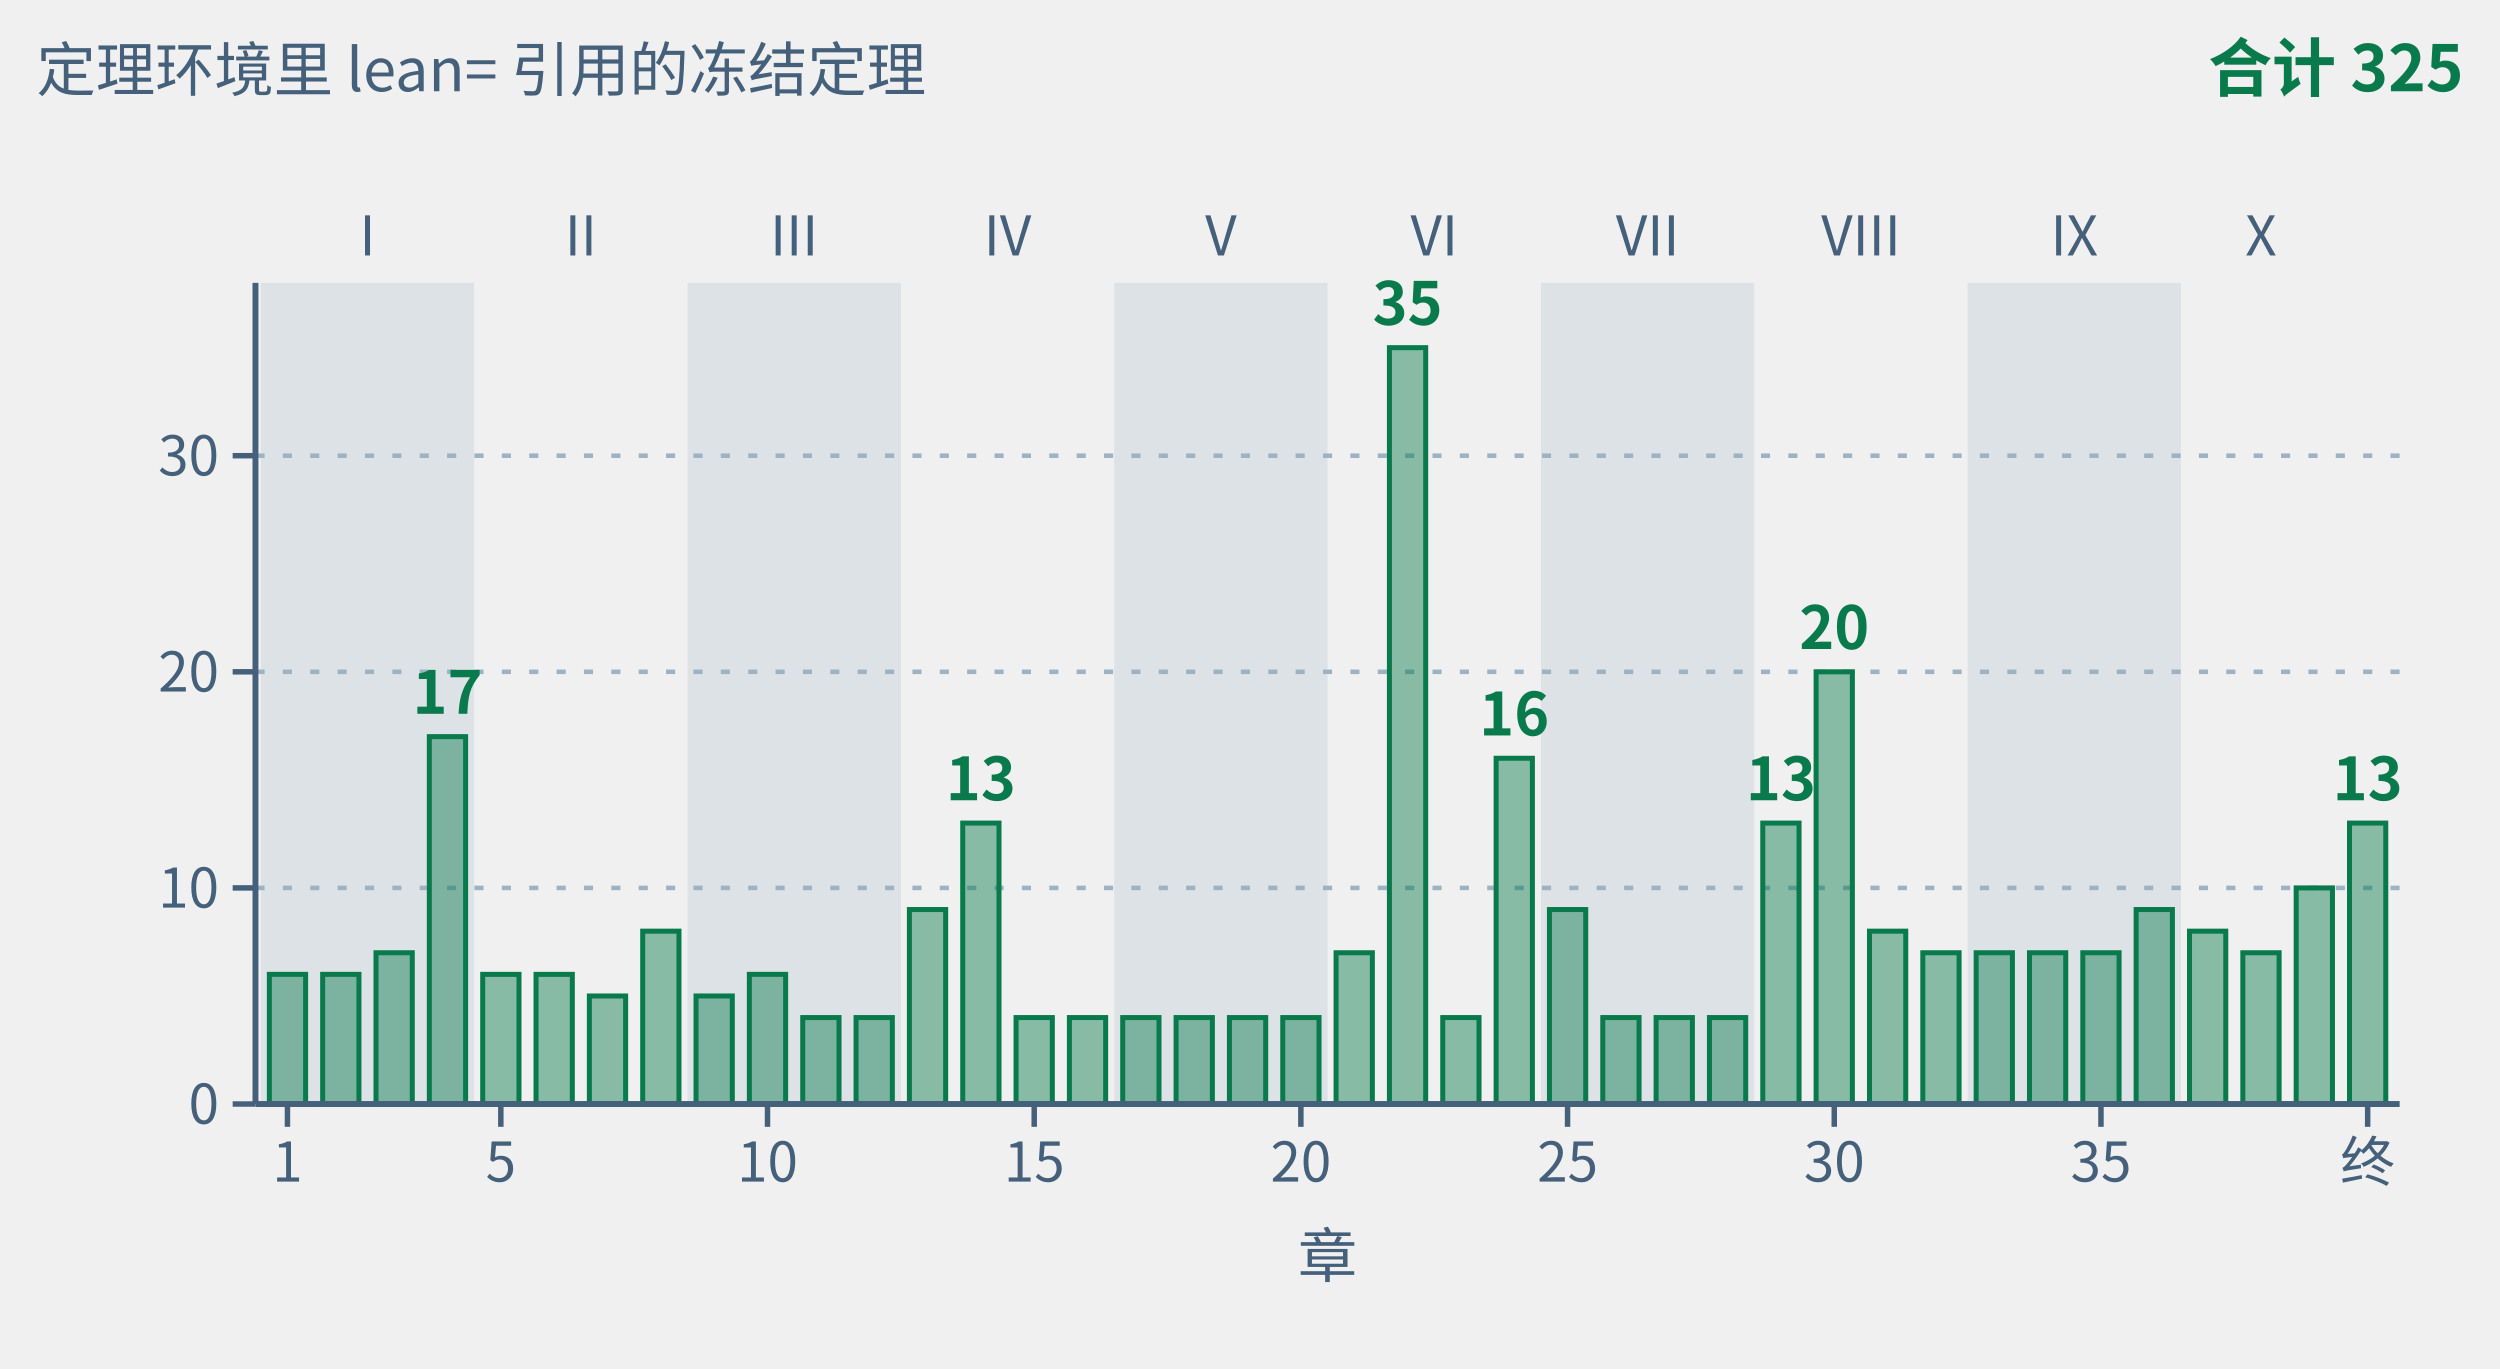
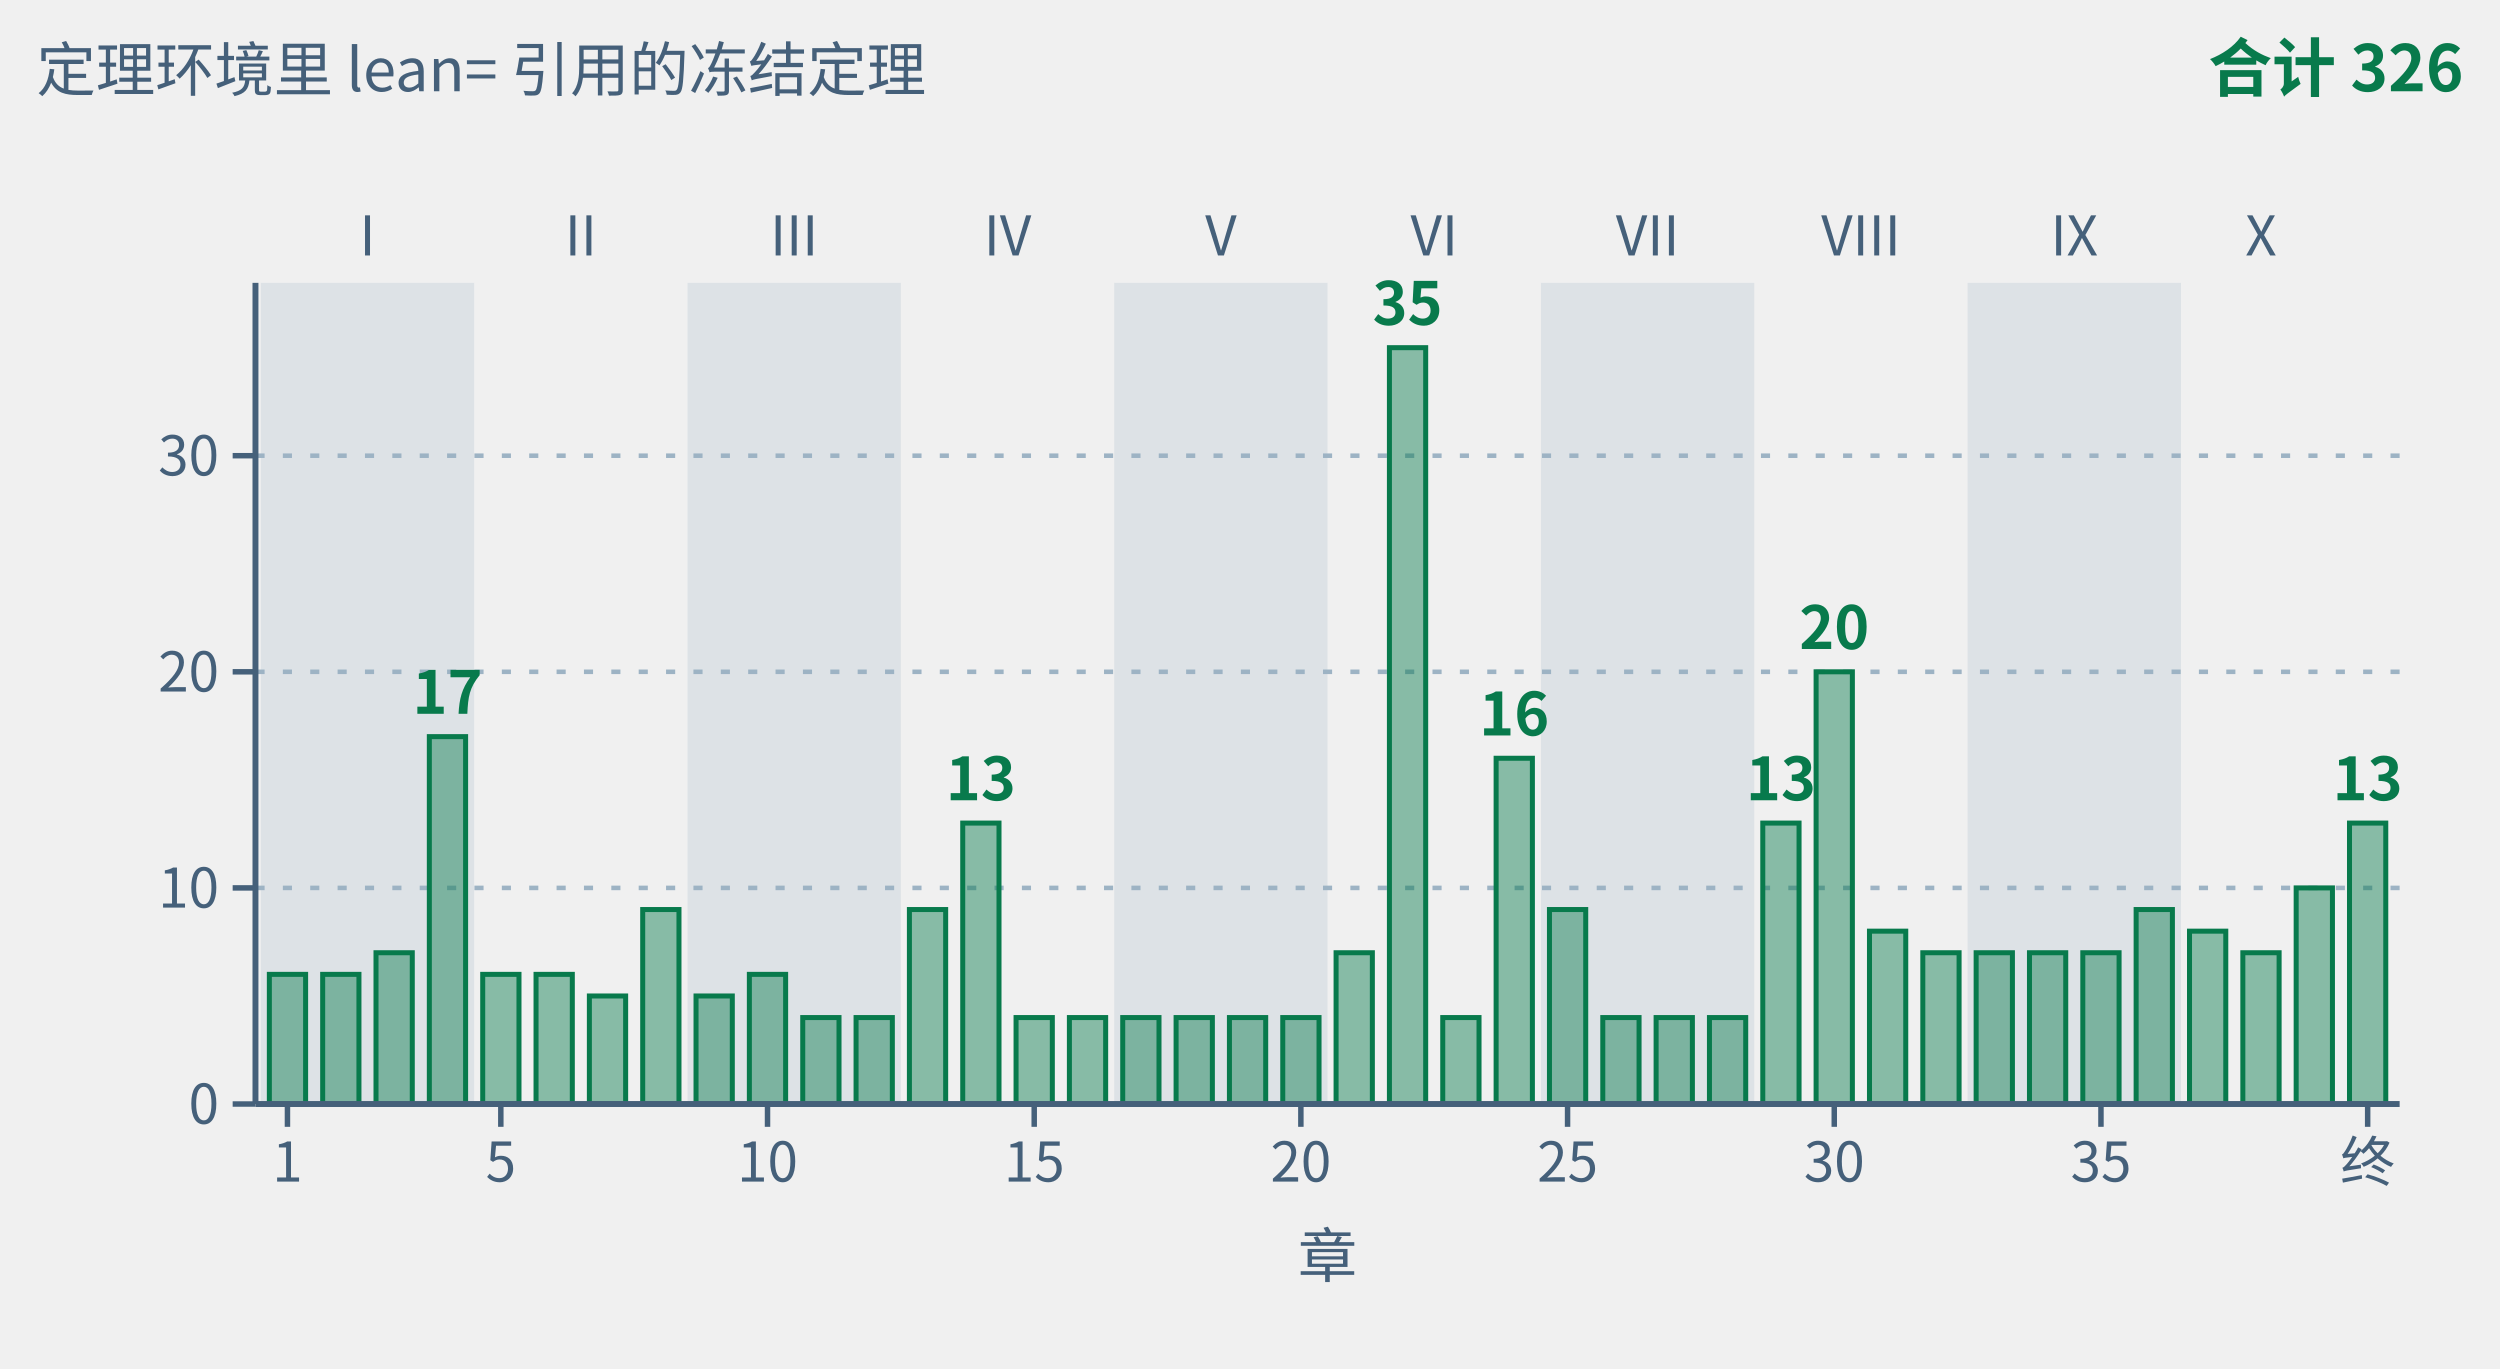
- <svg xmlns="http://www.w3.org/2000/svg" class="tr-fig" data-tr-fig="appc-theorems-by-chapter" data-lang="zh" viewBox="0 0 548 300" width="548" height="300" font-family="'Noto Sans SC', 'Noto Sans CJK SC', 'Source Sans 3', 'PingFang SC', 'Microsoft YaHei', system-ui, sans-serif" role="img" aria-label="柱状图：横轴是第一章到第三十九章与终章，纵轴是这一章的定理环境用 lean= 引用的冻结定理条数，柱子都是绿色。浅色底纹按部分组，标着罗马数字 I 到 X。最高的是第 22 章，35 条；其次第 30 章 20 条，第 4 章 17 条，第 24 章 16 条；第 14 章、第 29 章与终章各 13 条；其余各章 4 到 10 条。40 根柱子合计 325 条，与附录 C 的 C.1 索引逐章一致。">
+ <svg xmlns="http://www.w3.org/2000/svg" class="tr-fig" data-tr-fig="appc-theorems-by-chapter" data-lang="zh" viewBox="0 0 548 300" width="548" height="300" font-family="'Noto Sans SC', 'Noto Sans CJK SC', 'Source Sans 3', 'PingFang SC', 'Microsoft YaHei', system-ui, sans-serif" role="img" aria-label="柱状图：横轴是第一章到第三十九章与终章，纵轴是这一章的定理环境用 lean= 引用的冻结定理条数，柱子都是绿色。浅色底纹按部分组，标着罗马数字 I 到 X。最高的是第 22 章，35 条；其次第 30 章 20 条，第 4 章 17 条，第 24 章 16 条；第 14 章、第 29 章与终章各 13 条；其余各章 4 到 10 条。40 根柱子合计 326 条，与附录 C 的 C.1 索引逐章一致。">
  <style>.ts-ink{stroke:#0b1622}.tf-ink{fill:#0b1622}.ts-dim{stroke:#45607a}.tf-dim{fill:#45607a}.ts-faint{stroke:#9db3c4}.tf-faint{fill:#9db3c4}.ts-edge{stroke:#b9d0dd}.tf-edge{fill:#b9d0dd}.ts-hot{stroke:#5f9bb5}.tf-hot{fill:#5f9bb5}.ts-bg{stroke:#ffffff}.tf-bg{fill:#ffffff}.ts-panel{stroke:#eef5f9}.tf-panel{fill:#eef5f9}.ts-sheet{stroke:#f7fbfd}.tf-sheet{fill:#f7fbfd}.ts-cyan{stroke:#007c8a}.tf-cyan{fill:#007c8a}.ts-magenta{stroke:#b0128f}.tf-magenta{fill:#b0128f}.ts-amber{stroke:#946200}.tf-amber{fill:#946200}.ts-violet{stroke:#5a45c8}.tf-violet{fill:#5a45c8}.ts-ok{stroke:#087a4c}.tf-ok{fill:#087a4c}.ts-warn{stroke:#c21f3a}.tf-warn{fill:#c21f3a}.ts-blue{stroke:#1d5fd0}.tf-blue{fill:#1d5fd0}.ts-orange{stroke:#b85410}.tf-orange{fill:#b85410}.ts-sigma{stroke:#28405a}.tf-sigma{fill:#28405a}@media (prefers-color-scheme:dark){.ts-ink{stroke:#d4efff}.tf-ink{fill:#d4efff}.ts-dim{stroke:#6f8ea5}.tf-dim{fill:#6f8ea5}.ts-faint{stroke:#34506a}.tf-faint{fill:#34506a}.ts-edge{stroke:#143049}.tf-edge{fill:#143049}.ts-hot{stroke:#1f5d7c}.tf-hot{fill:#1f5d7c}.ts-bg{stroke:#03060c}.tf-bg{fill:#03060c}.ts-panel{stroke:#07101b}.tf-panel{fill:#07101b}.ts-sheet{stroke:#050c16}.tf-sheet{fill:#050c16}.ts-cyan{stroke:#19f0ff}.tf-cyan{fill:#19f0ff}.ts-magenta{stroke:#ff2fd0}.tf-magenta{fill:#ff2fd0}.ts-amber{stroke:#ffc83d}.tf-amber{fill:#ffc83d}.ts-violet{stroke:#9d8cff}.tf-violet{fill:#9d8cff}.ts-ok{stroke:#46ffb2}.tf-ok{fill:#46ffb2}.ts-warn{stroke:#ff5064}.tf-warn{fill:#ff5064}.ts-blue{stroke:#2a7bff}.tf-blue{fill:#2a7bff}.ts-orange{stroke:#ff8a3c}.tf-orange{fill:#ff8a3c}.ts-sigma{stroke:#cfe3ff}.tf-sigma{fill:#cfe3ff}}</style>
  <rect x="57.17" y="62" width="46.77" height="180" class="tf-faint" fill-opacity="0.22" />
  <text class="tf-dim" x="80.55" y="56" font-size="12" text-anchor="middle">I</text>
  <text class="tf-dim" x="127.32" y="56" font-size="12" text-anchor="middle">II</text>
  <rect x="150.7" y="62" width="46.77" height="180" class="tf-faint" fill-opacity="0.22" />
  <text class="tf-dim" x="174.08" y="56" font-size="12" text-anchor="middle">III</text>
  <text class="tf-dim" x="220.85" y="56" font-size="12" text-anchor="middle">IV</text>
  <rect x="244.23" y="62" width="46.77" height="180" class="tf-faint" fill-opacity="0.22" />
  <text class="tf-dim" x="267.62" y="56" font-size="12" text-anchor="middle">V</text>
  <text class="tf-dim" x="314.38" y="56" font-size="12" text-anchor="middle">VI</text>
  <rect x="337.77" y="62" width="46.77" height="180" class="tf-faint" fill-opacity="0.22" />
  <text class="tf-dim" x="361.15" y="56" font-size="12" text-anchor="middle">VII</text>
  <text class="tf-dim" x="407.92" y="56" font-size="12" text-anchor="middle">VIII</text>
  <rect x="431.3" y="62" width="46.77" height="180" class="tf-faint" fill-opacity="0.22" />
  <text class="tf-dim" x="454.68" y="56" font-size="12" text-anchor="middle">IX</text>
  <text class="tf-dim" x="495.6" y="56" font-size="12" text-anchor="middle">X</text>
  <line x1="56" y1="194.63" x2="526" y2="194.63" class="ts-faint" stroke-width="1" stroke-dasharray="2 4" fill="none" />
  <line x1="56" y1="147.26" x2="526" y2="147.26" class="ts-faint" stroke-width="1" stroke-dasharray="2 4" fill="none" />
  <line x1="56" y1="99.89" x2="526" y2="99.89" class="ts-faint" stroke-width="1" stroke-dasharray="2 4" fill="none" />
  <rect x="59.04" y="213.58" width="7.95" height="28.42" class="ts-ok tf-ok" stroke-width="1.1" fill-opacity="0.45" />
  <rect x="70.73" y="213.58" width="7.95" height="28.42" class="ts-ok tf-ok" stroke-width="1.1" fill-opacity="0.45" />
  <rect x="82.42" y="208.84" width="7.95" height="33.16" class="ts-ok tf-ok" stroke-width="1.1" fill-opacity="0.45" />
  <rect x="94.11" y="161.47" width="7.95" height="80.53" class="ts-ok tf-ok" stroke-width="1.1" fill-opacity="0.45" />
  <text class="tf-ok" x="98.09" y="156.47" font-size="13" text-anchor="middle" font-weight="600">17</text>
  <rect x="105.81" y="213.58" width="7.95" height="28.42" class="ts-ok tf-ok" stroke-width="1.1" fill-opacity="0.45" />
  <rect x="117.5" y="213.58" width="7.95" height="28.42" class="ts-ok tf-ok" stroke-width="1.1" fill-opacity="0.45" />
  <rect x="129.19" y="218.32" width="7.95" height="23.68" class="ts-ok tf-ok" stroke-width="1.1" fill-opacity="0.45" />
-   <rect x="140.88" y="204.11" width="7.95" height="37.89" class="ts-ok tf-ok" stroke-width="1.1" fill-opacity="0.45" />
+   <rect x="140.88" y="199.37" width="7.95" height="42.63" class="ts-ok tf-ok" stroke-width="1.1" fill-opacity="0.45" />
  <rect x="152.57" y="218.32" width="7.95" height="23.68" class="ts-ok tf-ok" stroke-width="1.1" fill-opacity="0.45" />
  <rect x="164.26" y="213.58" width="7.95" height="28.42" class="ts-ok tf-ok" stroke-width="1.1" fill-opacity="0.45" />
  <rect x="175.96" y="223.05" width="7.95" height="18.95" class="ts-ok tf-ok" stroke-width="1.1" fill-opacity="0.45" />
  <rect x="187.65" y="223.05" width="7.95" height="18.95" class="ts-ok tf-ok" stroke-width="1.1" fill-opacity="0.45" />
  <rect x="199.34" y="199.37" width="7.95" height="42.63" class="ts-ok tf-ok" stroke-width="1.1" fill-opacity="0.45" />
  <rect x="211.03" y="180.42" width="7.95" height="61.58" class="ts-ok tf-ok" stroke-width="1.1" fill-opacity="0.45" />
  <text class="tf-ok" x="215" y="175.42" font-size="13" text-anchor="middle" font-weight="600">13</text>
  <rect x="222.72" y="223.05" width="7.95" height="18.95" class="ts-ok tf-ok" stroke-width="1.1" fill-opacity="0.45" />
  <rect x="234.41" y="223.05" width="7.95" height="18.95" class="ts-ok tf-ok" stroke-width="1.1" fill-opacity="0.45" />
  <rect x="246.1" y="223.05" width="7.95" height="18.95" class="ts-ok tf-ok" stroke-width="1.1" fill-opacity="0.45" />
  <rect x="257.8" y="223.05" width="7.95" height="18.95" class="ts-ok tf-ok" stroke-width="1.1" fill-opacity="0.45" />
  <rect x="269.49" y="223.05" width="7.95" height="18.95" class="ts-ok tf-ok" stroke-width="1.1" fill-opacity="0.45" />
  <rect x="281.18" y="223.05" width="7.95" height="18.95" class="ts-ok tf-ok" stroke-width="1.1" fill-opacity="0.45" />
  <rect x="292.87" y="208.84" width="7.95" height="33.16" class="ts-ok tf-ok" stroke-width="1.1" fill-opacity="0.45" />
  <rect x="304.56" y="76.21" width="7.95" height="165.79" class="ts-ok tf-ok" stroke-width="1.1" fill-opacity="0.45" />
  <text class="tf-ok" x="308.54" y="71.21" font-size="13" text-anchor="middle" font-weight="600">35</text>
  <rect x="316.25" y="223.05" width="7.95" height="18.95" class="ts-ok tf-ok" stroke-width="1.1" fill-opacity="0.45" />
  <rect x="327.95" y="166.21" width="7.95" height="75.79" class="ts-ok tf-ok" stroke-width="1.1" fill-opacity="0.45" />
  <text class="tf-ok" x="331.92" y="161.21" font-size="13" text-anchor="middle" font-weight="600">16</text>
  <rect x="339.64" y="199.37" width="7.95" height="42.63" class="ts-ok tf-ok" stroke-width="1.1" fill-opacity="0.45" />
  <rect x="351.33" y="223.05" width="7.95" height="18.95" class="ts-ok tf-ok" stroke-width="1.1" fill-opacity="0.45" />
  <rect x="363.02" y="223.05" width="7.95" height="18.95" class="ts-ok tf-ok" stroke-width="1.1" fill-opacity="0.45" />
  <rect x="374.71" y="223.05" width="7.95" height="18.95" class="ts-ok tf-ok" stroke-width="1.1" fill-opacity="0.45" />
  <rect x="386.4" y="180.42" width="7.95" height="61.58" class="ts-ok tf-ok" stroke-width="1.1" fill-opacity="0.45" />
  <text class="tf-ok" x="390.38" y="175.42" font-size="13" text-anchor="middle" font-weight="600">13</text>
  <rect x="398.09" y="147.26" width="7.95" height="94.74" class="ts-ok tf-ok" stroke-width="1.1" fill-opacity="0.45" />
  <text class="tf-ok" x="402.07" y="142.26" font-size="13" text-anchor="middle" font-weight="600">20</text>
  <rect x="409.79" y="204.11" width="7.95" height="37.89" class="ts-ok tf-ok" stroke-width="1.1" fill-opacity="0.45" />
  <rect x="421.48" y="208.84" width="7.95" height="33.16" class="ts-ok tf-ok" stroke-width="1.1" fill-opacity="0.45" />
  <rect x="433.17" y="208.84" width="7.95" height="33.16" class="ts-ok tf-ok" stroke-width="1.1" fill-opacity="0.45" />
  <rect x="444.86" y="208.84" width="7.95" height="33.16" class="ts-ok tf-ok" stroke-width="1.1" fill-opacity="0.45" />
  <rect x="456.55" y="208.84" width="7.95" height="33.16" class="ts-ok tf-ok" stroke-width="1.1" fill-opacity="0.45" />
  <rect x="468.24" y="199.37" width="7.95" height="42.63" class="ts-ok tf-ok" stroke-width="1.1" fill-opacity="0.45" />
  <rect x="479.94" y="204.11" width="7.95" height="37.89" class="ts-ok tf-ok" stroke-width="1.1" fill-opacity="0.45" />
  <rect x="491.63" y="208.84" width="7.95" height="33.16" class="ts-ok tf-ok" stroke-width="1.1" fill-opacity="0.45" />
  <rect x="503.32" y="194.63" width="7.95" height="47.37" class="ts-ok tf-ok" stroke-width="1.1" fill-opacity="0.45" />
  <rect x="515.01" y="180.42" width="7.95" height="61.58" class="ts-ok tf-ok" stroke-width="1.1" fill-opacity="0.45" />
  <text class="tf-ok" x="518.99" y="175.42" font-size="13" text-anchor="middle" font-weight="600">13</text>
  <line x1="56" y1="242" x2="526" y2="242" class="ts-dim" stroke-width="1.3" fill="none" />
  <line x1="63.01" y1="242" x2="63.01" y2="247" class="ts-dim" stroke-width="1.2" fill="none" />
  <text class="tf-dim" x="63.01" y="259" font-size="12" text-anchor="middle">1</text>
  <line x1="109.78" y1="242" x2="109.78" y2="247" class="ts-dim" stroke-width="1.2" fill="none" />
  <text class="tf-dim" x="109.78" y="259" font-size="12" text-anchor="middle">5</text>
  <line x1="168.24" y1="242" x2="168.24" y2="247" class="ts-dim" stroke-width="1.2" fill="none" />
  <text class="tf-dim" x="168.24" y="259" font-size="12" text-anchor="middle">10</text>
  <line x1="226.7" y1="242" x2="226.7" y2="247" class="ts-dim" stroke-width="1.2" fill="none" />
  <text class="tf-dim" x="226.7" y="259" font-size="12" text-anchor="middle">15</text>
  <line x1="285.15" y1="242" x2="285.15" y2="247" class="ts-dim" stroke-width="1.2" fill="none" />
  <text class="tf-dim" x="285.15" y="259" font-size="12" text-anchor="middle">20</text>
  <line x1="343.61" y1="242" x2="343.61" y2="247" class="ts-dim" stroke-width="1.2" fill="none" />
  <text class="tf-dim" x="343.61" y="259" font-size="12" text-anchor="middle">25</text>
  <line x1="402.07" y1="242" x2="402.07" y2="247" class="ts-dim" stroke-width="1.2" fill="none" />
  <text class="tf-dim" x="402.07" y="259" font-size="12" text-anchor="middle">30</text>
  <line x1="460.53" y1="242" x2="460.53" y2="247" class="ts-dim" stroke-width="1.2" fill="none" />
  <text class="tf-dim" x="460.53" y="259" font-size="12" text-anchor="middle">35</text>
  <line x1="518.99" y1="242" x2="518.99" y2="247" class="ts-dim" stroke-width="1.2" fill="none" />
  <text class="tf-dim" x="518.99" y="259" font-size="12" text-anchor="middle">终</text>
  <text class="tf-dim" x="291" y="280" font-size="13" text-anchor="middle">章</text>
  <line x1="56" y1="62" x2="56" y2="242" class="ts-dim" stroke-width="1.3" fill="none" />
  <line x1="51" y1="242" x2="56" y2="242" class="ts-dim" stroke-width="1.2" fill="none" />
  <text class="tf-dim" x="48" y="246.32" font-size="12" text-anchor="end">0</text>
  <line x1="51" y1="194.63" x2="56" y2="194.63" class="ts-dim" stroke-width="1.2" fill="none" />
  <text class="tf-dim" x="48" y="198.95" font-size="12" text-anchor="end">10</text>
  <line x1="51" y1="147.26" x2="56" y2="147.26" class="ts-dim" stroke-width="1.2" fill="none" />
  <text class="tf-dim" x="48" y="151.58" font-size="12" text-anchor="end">20</text>
  <line x1="51" y1="99.89" x2="56" y2="99.89" class="ts-dim" stroke-width="1.2" fill="none" />
  <text class="tf-dim" x="48" y="104.21" font-size="12" text-anchor="end">30</text>
  <text class="tf-dim" x="8" y="20" font-size="13">定理环境里 lean= 引用的冻结定理</text>
-   <text class="tf-ok" x="540" y="20" font-size="14" text-anchor="end" font-weight="600">合计 325</text>
+   <text class="tf-ok" x="540" y="20" font-size="14" text-anchor="end" font-weight="600">合计 326</text>
</svg>
